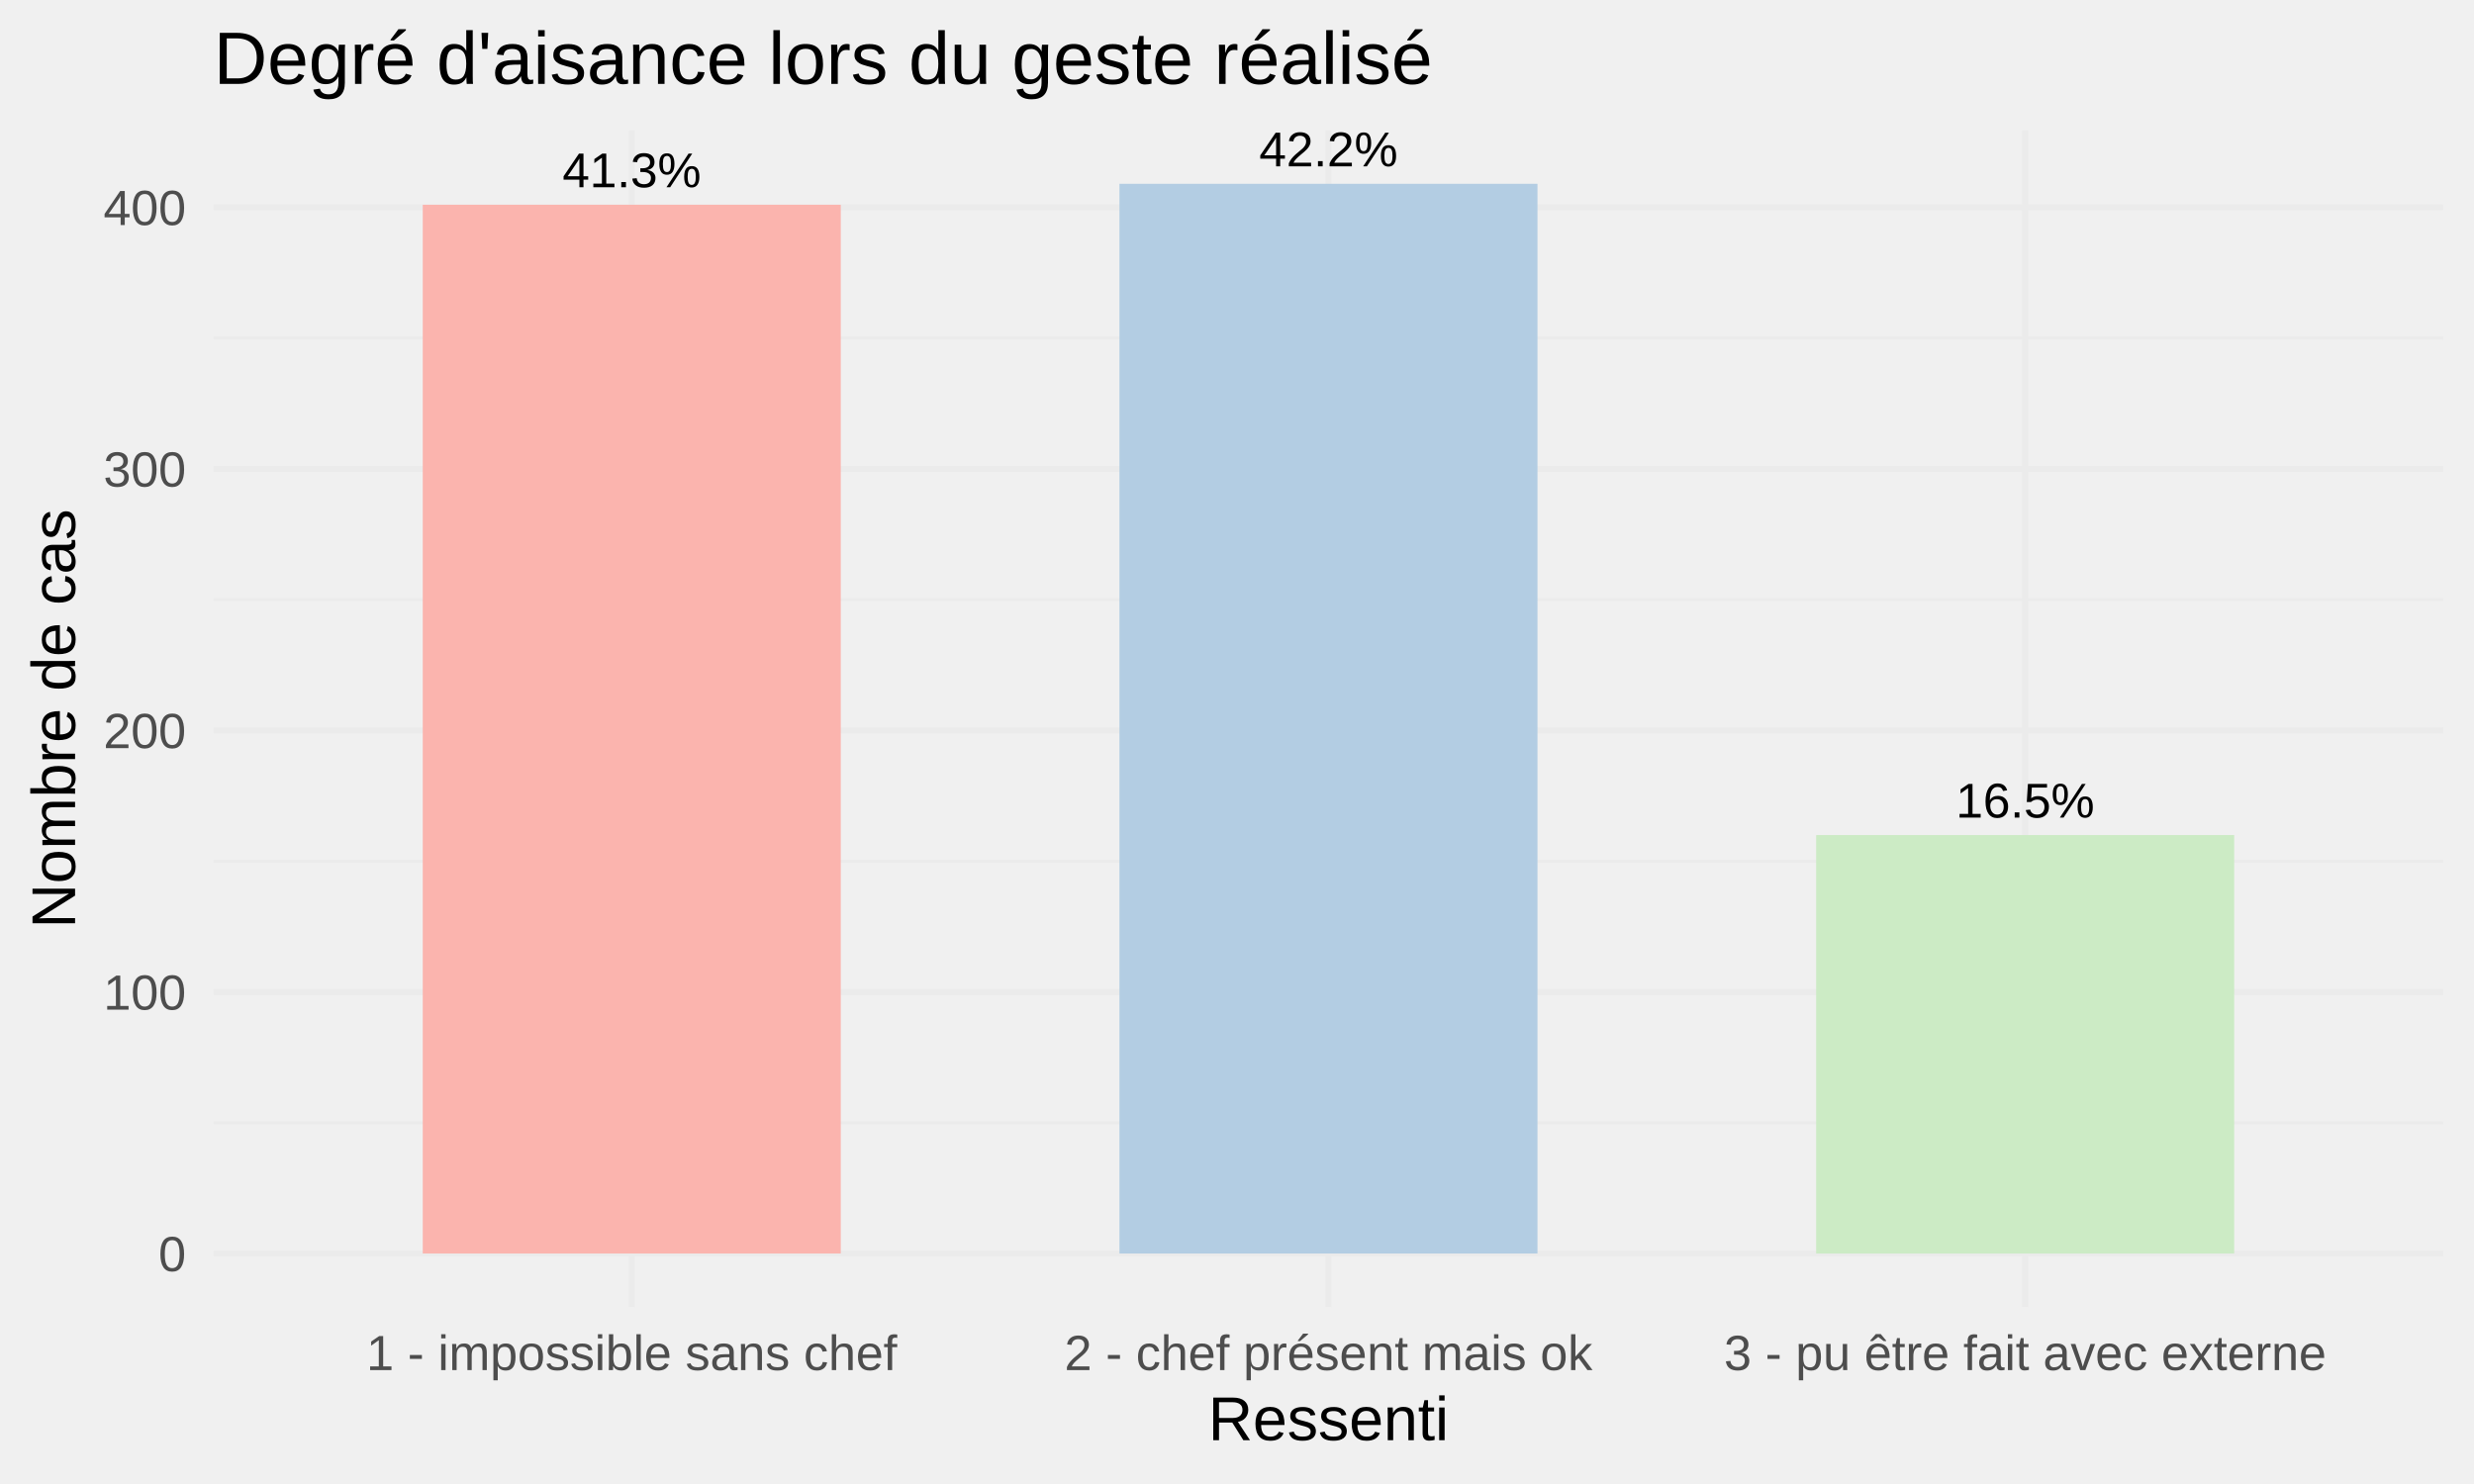
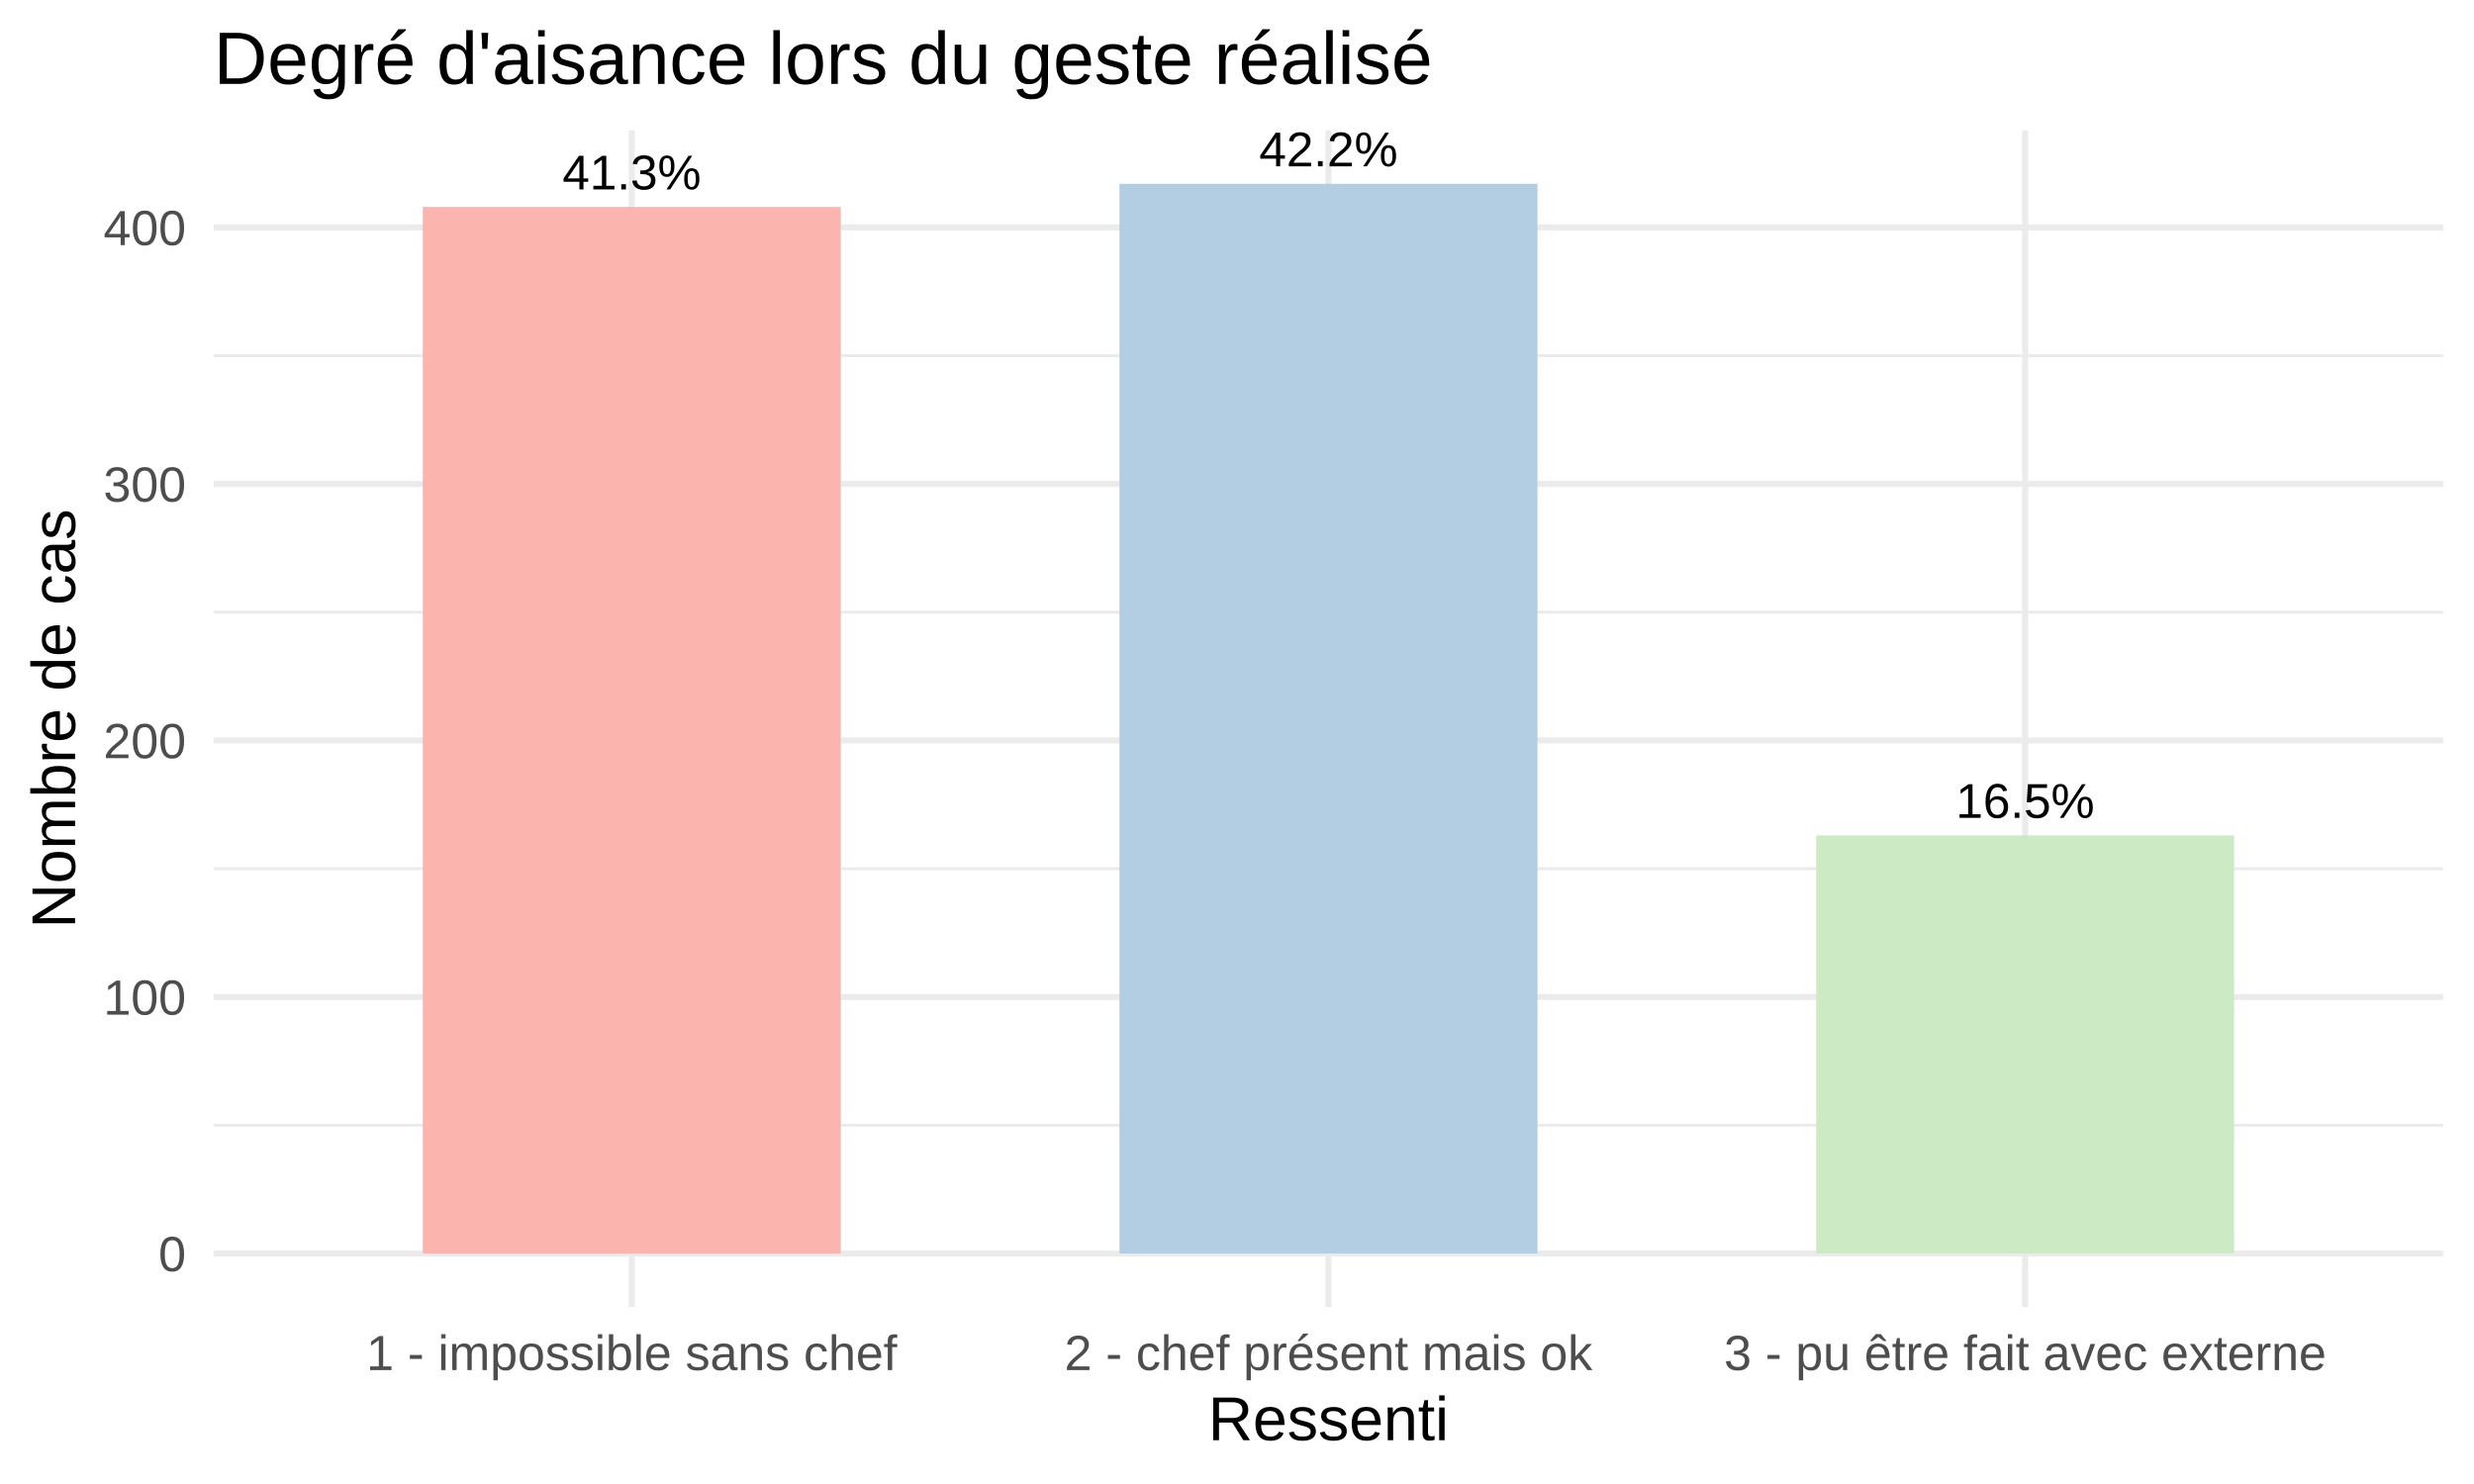
<svg xmlns="http://www.w3.org/2000/svg" width="720.00pt" height="432.00pt" viewBox="0 0 720.00 432.00">
  <g class="svglite">
    <defs>
      <style type="text/css">
    .svglite line, .svglite polyline, .svglite polygon, .svglite path, .svglite rect, .svglite circle {
      fill: none;
      stroke: #000000;
      stroke-linecap: round;
      stroke-linejoin: round;
      stroke-miterlimit: 10.00;
    }
    .svglite text {
      white-space: pre;
    }
    .svglite g.glyphgroup path {
      fill: inherit;
      stroke: none;
    }
  </style>
    </defs>
-     <rect width="100%" height="100%" style="stroke: none; fill: none;" />
+     <rect width="100%" height="100%" style="stroke: none; fill: #FFFFFF;" />
    <defs>
      <clipPath id="cpMC4wMHw3MjAuMDB8MC4wMHw0MzIuMDA=">
        <rect x="0.00" y="0.00" width="720.00" height="432.00" />
      </clipPath>
    </defs>
    <g clip-path="url(#cpMC4wMHw3MjAuMDB8MC4wMHw0MzIuMDA=)">
- </g>
+       <rect x="0.00" y="0.00" width="720.00" height="432.00" style="stroke-width: 1.75; stroke: none; fill: #FFFFFF;" />
+     </g>
    <defs>
      <clipPath id="cpNjIuMjB8NzExLjAzfDM3Ljk0fDM4MC40Nw==">
        <rect x="62.20" y="37.94" width="648.83" height="342.53" />
      </clipPath>
    </defs>
    <g clip-path="url(#cpNjIuMjB8NzExLjAzfDM3Ljk0fDM4MC40Nw==)">
-       <polyline points="62.20,326.83 711.03,326.83 " style="stroke-width: 0.87; stroke: #EBEBEB; stroke-linecap: butt;" />
-       <polyline points="62.20,250.70 711.03,250.70 " style="stroke-width: 0.87; stroke: #EBEBEB; stroke-linecap: butt;" />
-       <polyline points="62.20,174.57 711.03,174.57 " style="stroke-width: 0.87; stroke: #EBEBEB; stroke-linecap: butt;" />
-       <polyline points="62.20,98.43 711.03,98.43 " style="stroke-width: 0.87; stroke: #EBEBEB; stroke-linecap: butt;" />
+       <polyline points="62.20,327.56 711.03,327.56 " style="stroke-width: 0.87; stroke: #EBEBEB; stroke-linecap: butt;" />
+       <polyline points="62.20,252.89 711.03,252.89 " style="stroke-width: 0.87; stroke: #EBEBEB; stroke-linecap: butt;" />
+       <polyline points="62.20,178.22 711.03,178.22 " style="stroke-width: 0.87; stroke: #EBEBEB; stroke-linecap: butt;" />
+       <polyline points="62.20,103.54 711.03,103.54 " style="stroke-width: 0.87; stroke: #EBEBEB; stroke-linecap: butt;" />
      <polyline points="62.20,364.90 711.03,364.90 " style="stroke-width: 1.75; stroke: #EBEBEB; stroke-linecap: butt;" />
-       <polyline points="62.20,288.77 711.03,288.77 " style="stroke-width: 1.75; stroke: #EBEBEB; stroke-linecap: butt;" />
-       <polyline points="62.20,212.63 711.03,212.63 " style="stroke-width: 1.75; stroke: #EBEBEB; stroke-linecap: butt;" />
-       <polyline points="62.20,136.50 711.03,136.50 " style="stroke-width: 1.75; stroke: #EBEBEB; stroke-linecap: butt;" />
-       <polyline points="62.20,60.36 711.03,60.36 " style="stroke-width: 1.75; stroke: #EBEBEB; stroke-linecap: butt;" />
+       <polyline points="62.20,290.23 711.03,290.23 " style="stroke-width: 1.75; stroke: #EBEBEB; stroke-linecap: butt;" />
+       <polyline points="62.20,215.55 711.03,215.55 " style="stroke-width: 1.75; stroke: #EBEBEB; stroke-linecap: butt;" />
+       <polyline points="62.20,140.88 711.03,140.88 " style="stroke-width: 1.75; stroke: #EBEBEB; stroke-linecap: butt;" />
+       <polyline points="62.20,66.21 711.03,66.21 " style="stroke-width: 1.75; stroke: #EBEBEB; stroke-linecap: butt;" />
      <polyline points="183.86,380.47 183.86,37.94 " style="stroke-width: 1.75; stroke: #EBEBEB; stroke-linecap: butt;" />
      <polyline points="386.62,380.47 386.62,37.94 " style="stroke-width: 1.75; stroke: #EBEBEB; stroke-linecap: butt;" />
      <polyline points="589.38,380.47 589.38,37.94 " style="stroke-width: 1.75; stroke: #EBEBEB; stroke-linecap: butt;" />
-       <rect x="123.03" y="59.60" width="121.66" height="305.30" style="stroke-width: 1.07; stroke: none; stroke-linecap: butt; stroke-linejoin: miter; fill: #FBB4AE;" />
-       <rect x="325.79" y="53.51" width="121.66" height="311.39" style="stroke-width: 1.07; stroke: none; stroke-linecap: butt; stroke-linejoin: miter; fill: #B3CDE3;" />
-       <rect x="528.55" y="243.09" width="121.66" height="121.82" style="stroke-width: 1.07; stroke: none; stroke-linecap: butt; stroke-linejoin: miter; fill: #CCEBC5;" />
-       <text x="183.86" y="54.51" text-anchor="middle" style="font-size: 14.23px; font-family: &quot;Arial&quot;;" textLength="40.31px" lengthAdjust="spacingAndGlyphs">41.3%</text>
+       <rect x="123.03" y="60.23" width="121.66" height="304.67" style="stroke-width: 1.75; stroke: none; stroke-linecap: butt; stroke-linejoin: miter; fill: #FBB4AE;" />
+       <rect x="325.79" y="53.51" width="121.66" height="311.39" style="stroke-width: 1.75; stroke: none; stroke-linecap: butt; stroke-linejoin: miter; fill: #B3CDE3;" />
+       <rect x="528.55" y="243.18" width="121.66" height="121.72" style="stroke-width: 1.75; stroke: none; stroke-linecap: butt; stroke-linejoin: miter; fill: #CCEBC5;" />
+       <text x="183.86" y="55.14" text-anchor="middle" style="font-size: 14.23px; font-family: &quot;Arial&quot;;" textLength="40.31px" lengthAdjust="spacingAndGlyphs">41.3%</text>
      <text x="386.62" y="48.42" text-anchor="middle" style="font-size: 14.23px; font-family: &quot;Arial&quot;;" textLength="40.31px" lengthAdjust="spacingAndGlyphs">42.2%</text>
-       <text x="589.38" y="238.00" text-anchor="middle" style="font-size: 14.23px; font-family: &quot;Arial&quot;;" textLength="40.31px" lengthAdjust="spacingAndGlyphs">16.5%</text>
+       <text x="589.38" y="238.09" text-anchor="middle" style="font-size: 14.23px; font-family: &quot;Arial&quot;;" textLength="40.31px" lengthAdjust="spacingAndGlyphs">16.5%</text>
    </g>
    <g clip-path="url(#cpMC4wMHw3MjAuMDB8MC4wMHw0MzIuMDA=)">
      <text x="54.13" y="370.05" text-anchor="end" style="font-size: 14.40px;fill: #4D4D4D; font-family: &quot;Arial&quot;;" textLength="8.00px" lengthAdjust="spacingAndGlyphs">0</text>
-       <text x="54.13" y="293.92" text-anchor="end" style="font-size: 14.40px;fill: #4D4D4D; font-family: &quot;Arial&quot;;" textLength="24.00px" lengthAdjust="spacingAndGlyphs">100</text>
-       <text x="54.13" y="217.78" text-anchor="end" style="font-size: 14.40px;fill: #4D4D4D; font-family: &quot;Arial&quot;;" textLength="24.00px" lengthAdjust="spacingAndGlyphs">200</text>
-       <text x="54.13" y="141.65" text-anchor="end" style="font-size: 14.40px;fill: #4D4D4D; font-family: &quot;Arial&quot;;" textLength="24.00px" lengthAdjust="spacingAndGlyphs">300</text>
-       <text x="54.13" y="65.51" text-anchor="end" style="font-size: 14.40px;fill: #4D4D4D; font-family: &quot;Arial&quot;;" textLength="24.00px" lengthAdjust="spacingAndGlyphs">400</text>
+       <text x="54.13" y="295.38" text-anchor="end" style="font-size: 14.40px;fill: #4D4D4D; font-family: &quot;Arial&quot;;" textLength="24.00px" lengthAdjust="spacingAndGlyphs">100</text>
+       <text x="54.13" y="220.71" text-anchor="end" style="font-size: 14.40px;fill: #4D4D4D; font-family: &quot;Arial&quot;;" textLength="24.00px" lengthAdjust="spacingAndGlyphs">200</text>
+       <text x="54.13" y="146.03" text-anchor="end" style="font-size: 14.40px;fill: #4D4D4D; font-family: &quot;Arial&quot;;" textLength="24.00px" lengthAdjust="spacingAndGlyphs">300</text>
+       <text x="54.13" y="71.36" text-anchor="end" style="font-size: 14.40px;fill: #4D4D4D; font-family: &quot;Arial&quot;;" textLength="24.00px" lengthAdjust="spacingAndGlyphs">400</text>
      <text x="183.86" y="398.84" text-anchor="middle" style="font-size: 14.40px;fill: #4D4D4D; font-family: &quot;Arial&quot;;" textLength="154.41px" lengthAdjust="spacingAndGlyphs">1 - impossible sans chef</text>
      <text x="386.62" y="398.84" text-anchor="middle" style="font-size: 14.40px;fill: #4D4D4D; font-family: &quot;Arial&quot;;" textLength="153.59px" lengthAdjust="spacingAndGlyphs">2 - chef présent mais ok</text>
      <text x="589.38" y="398.84" text-anchor="middle" style="font-size: 14.40px;fill: #4D4D4D; font-family: &quot;Arial&quot;;" textLength="175.20px" lengthAdjust="spacingAndGlyphs">3 - pu être fait avec externe</text>
      <text x="386.62" y="419.24" text-anchor="middle" style="font-size: 18.00px; font-family: &quot;Arial&quot;;" textLength="70.05px" lengthAdjust="spacingAndGlyphs">Ressenti</text>
      <text transform="translate(21.85,209.21) rotate(-90)" text-anchor="middle" style="font-size: 18.00px; font-family: &quot;Arial&quot;;" textLength="122.09px" lengthAdjust="spacingAndGlyphs">Nombre de cas</text>
      <text x="62.20" y="24.42" style="font-size: 21.60px; font-family: &quot;Arial&quot;;" textLength="354.72px" lengthAdjust="spacingAndGlyphs">Degré d'aisance lors du geste réalisé</text>
    </g>
  </g>
</svg>
